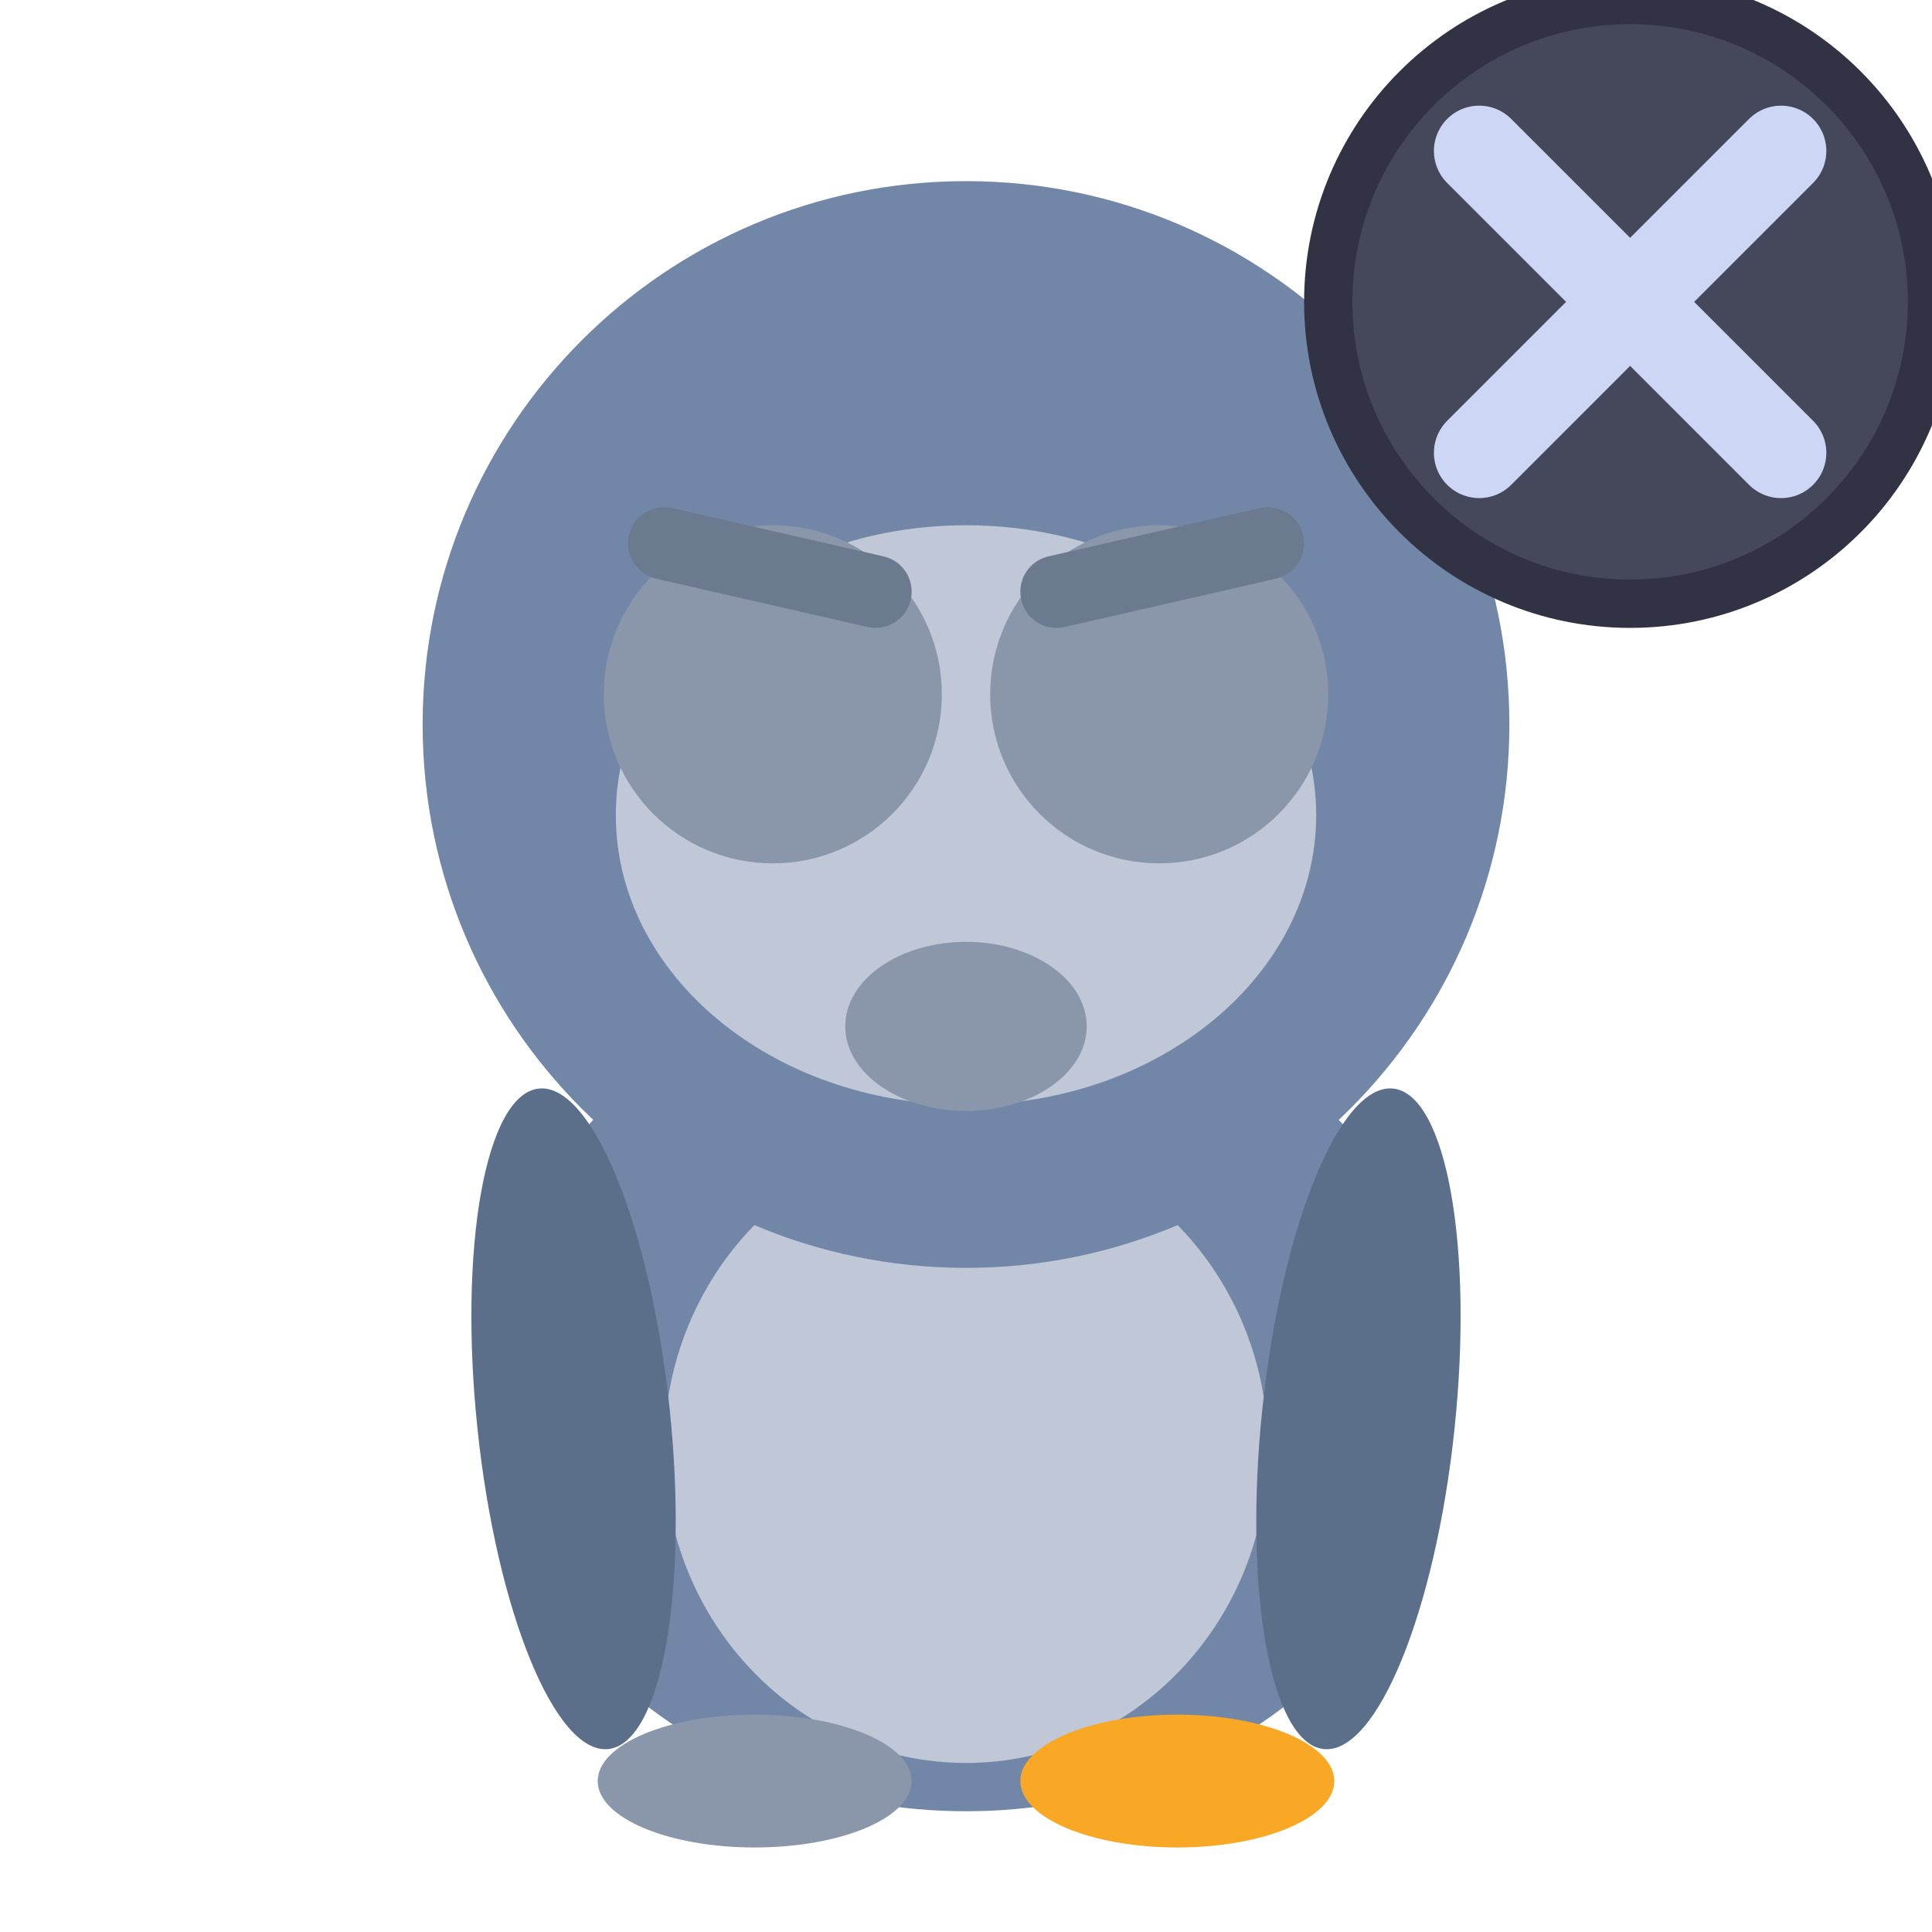
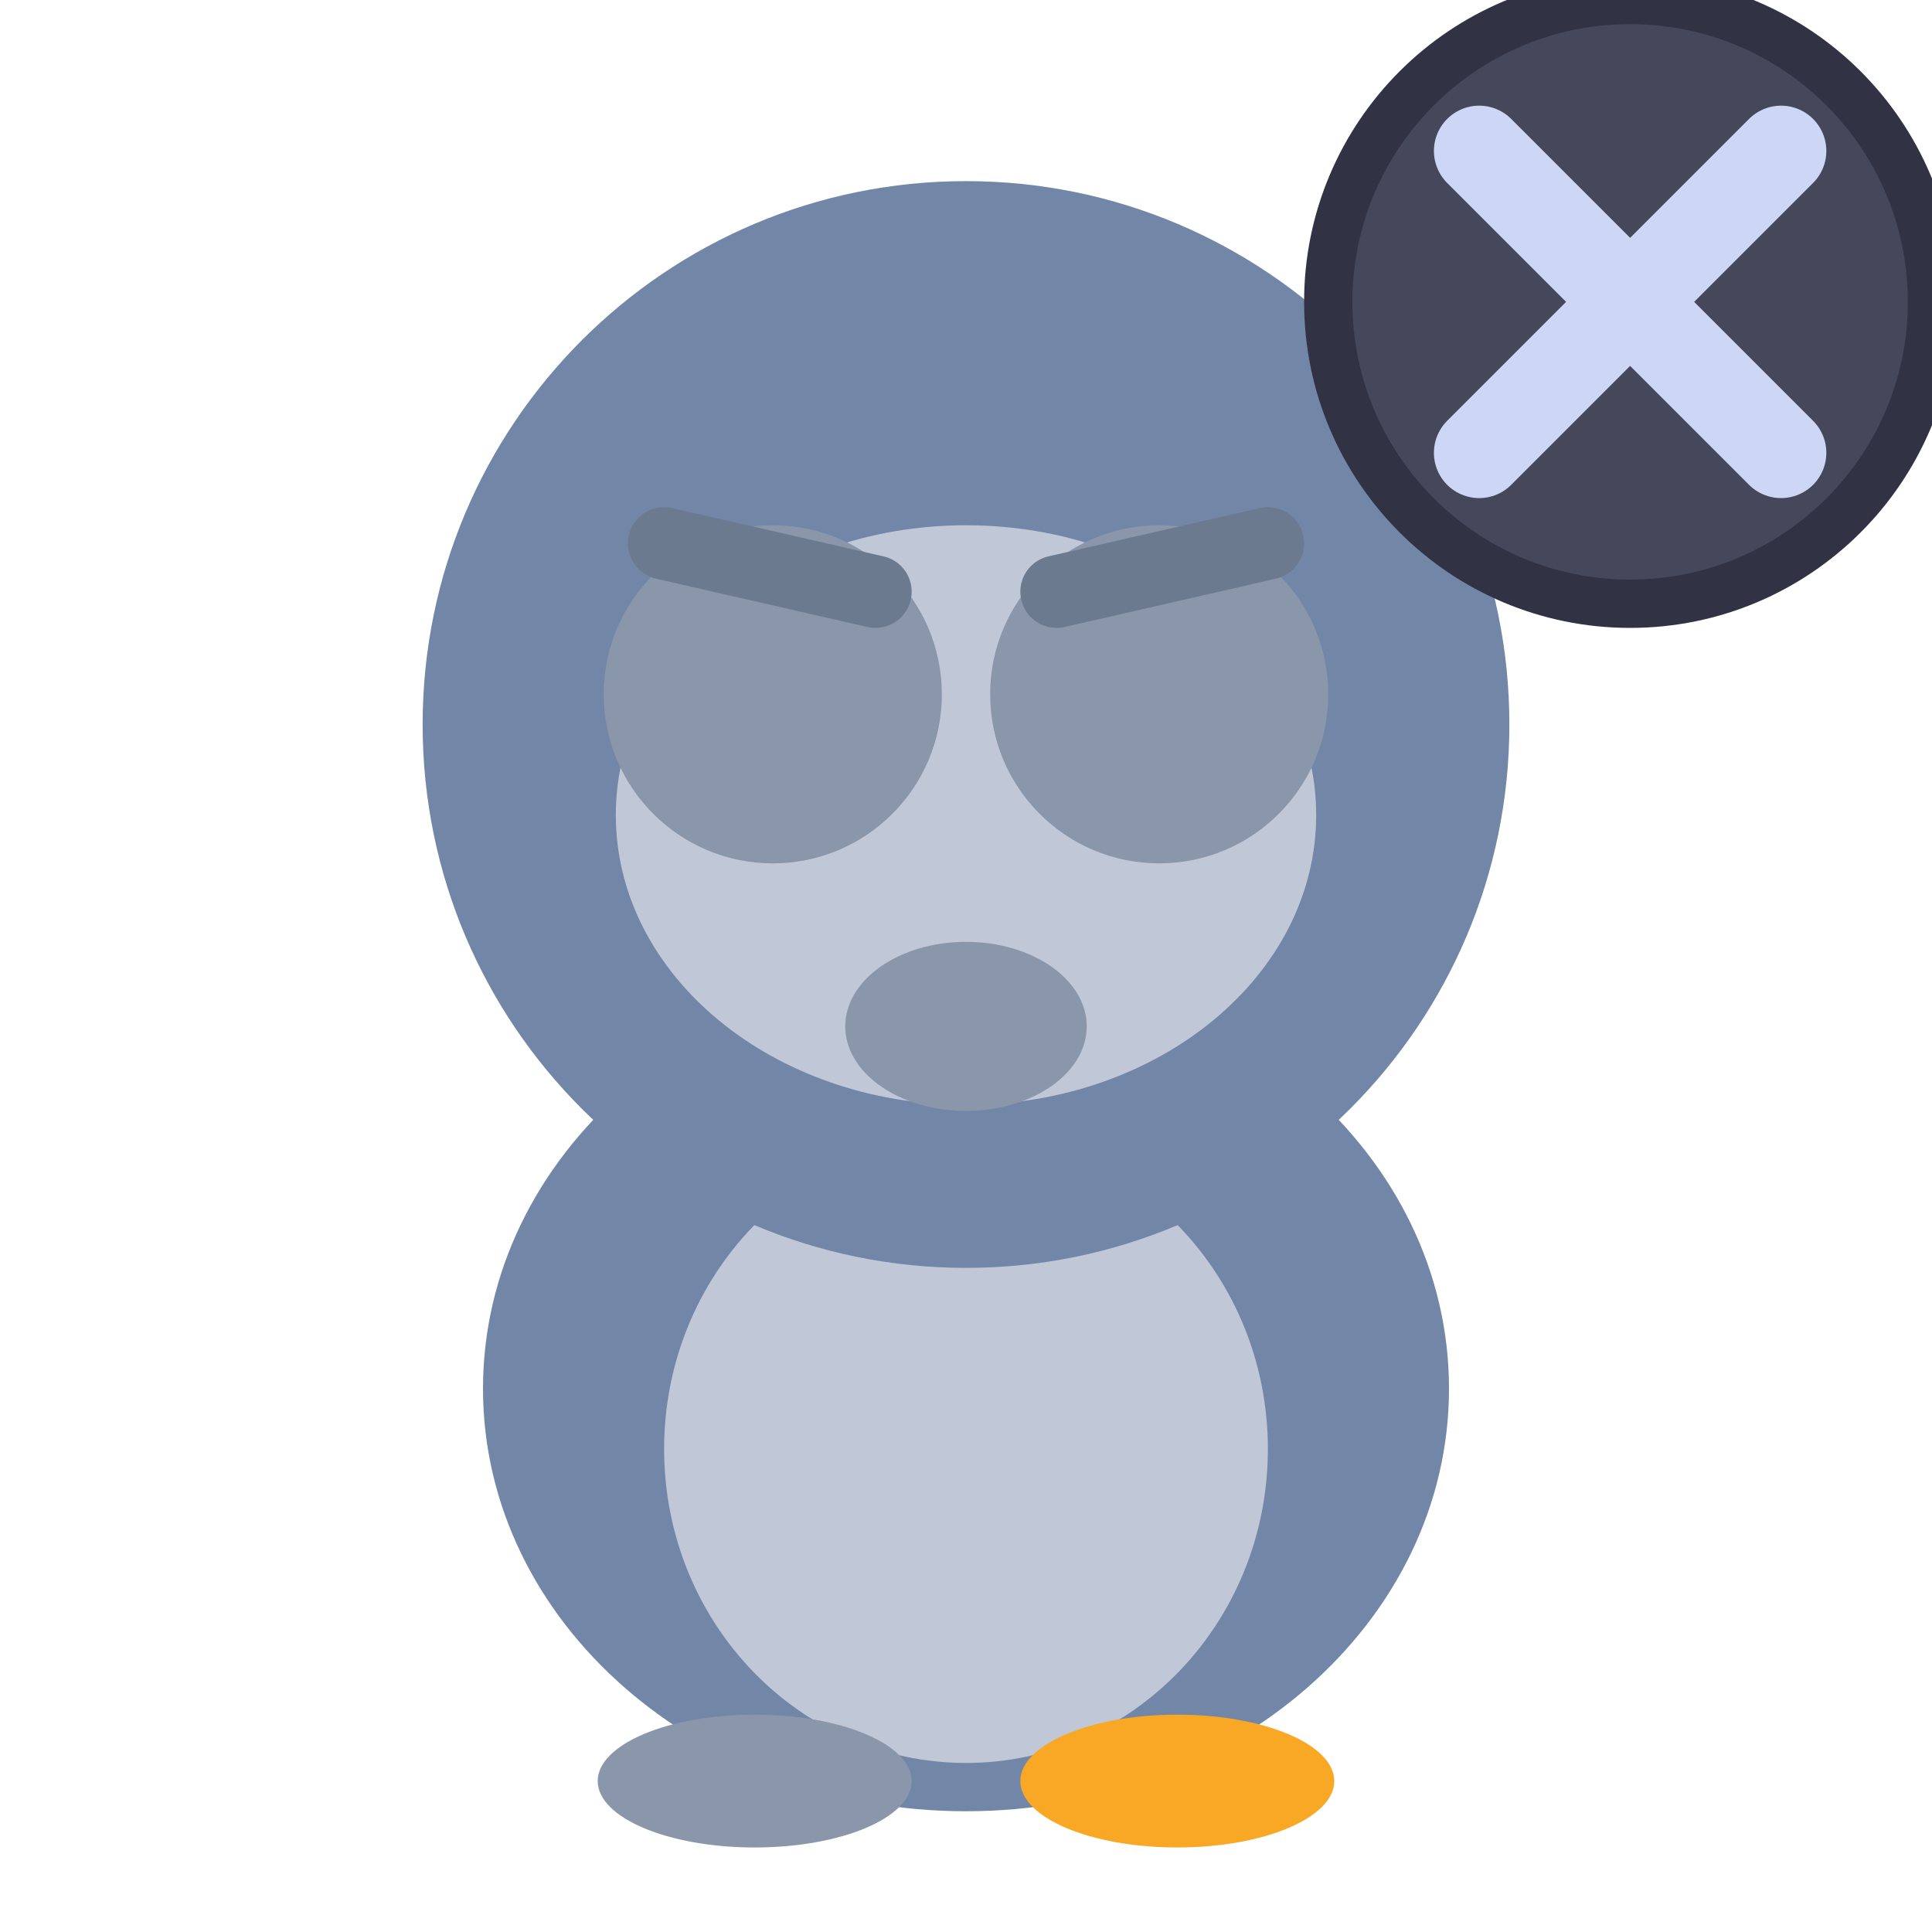
<svg xmlns="http://www.w3.org/2000/svg" viewBox="0 0 32 32">
  <ellipse cx="16" cy="23" rx="8" ry="7" fill="#7287a8" />
  <ellipse cx="16" cy="24" rx="5" ry="5.2" fill="#c0c8d8" />
-   <ellipse cx="9.5" cy="23.5" rx="1.6" ry="5.5" fill="#5c6f8a" transform="rotate(-6 9.5 23.5)" />
-   <ellipse cx="22.5" cy="23.5" rx="1.6" ry="5.5" fill="#5c6f8a" transform="rotate(6 22.5 23.5)" />
  <circle cx="16" cy="12" r="9" fill="#7287a8" />
  <ellipse cx="16" cy="13.5" rx="5.8" ry="4.8" fill="#c0c8d8" />
  <circle cx="12.8" cy="11.5" r="2.8" fill="#8a96aa" />
  <circle cx="19.2" cy="11.5" r="2.8" fill="#8a96aa" />
  <line x1="11" y1="9" x2="14.5" y2="9.8" stroke="#6c7a8f" stroke-width="1.2" stroke-linecap="round" />
  <line x1="17.5" y1="9.8" x2="21" y2="9" stroke="#6c7a8f" stroke-width="1.2" stroke-linecap="round" />
  <ellipse cx="16" cy="17" rx="2" ry="1.4" fill="#8a96aa" />
  <ellipse cx="12.5" cy="29.5" rx="2.6" ry="1.1" fill="#8a96aa" />
  <ellipse cx="19.5" cy="29.5" rx="2.6" ry="1.1" fill="#f9a825" />
  <circle cx="27" cy="5" r="5" fill="#45475a" stroke="#313244" stroke-width="0.8" />
  <line x1="24.5" y1="2.5" x2="29.5" y2="7.5" stroke="#cdd6f4" stroke-width="1.5" stroke-linecap="round" />
  <line x1="29.5" y1="2.5" x2="24.5" y2="7.5" stroke="#cdd6f4" stroke-width="1.5" stroke-linecap="round" />
</svg>
